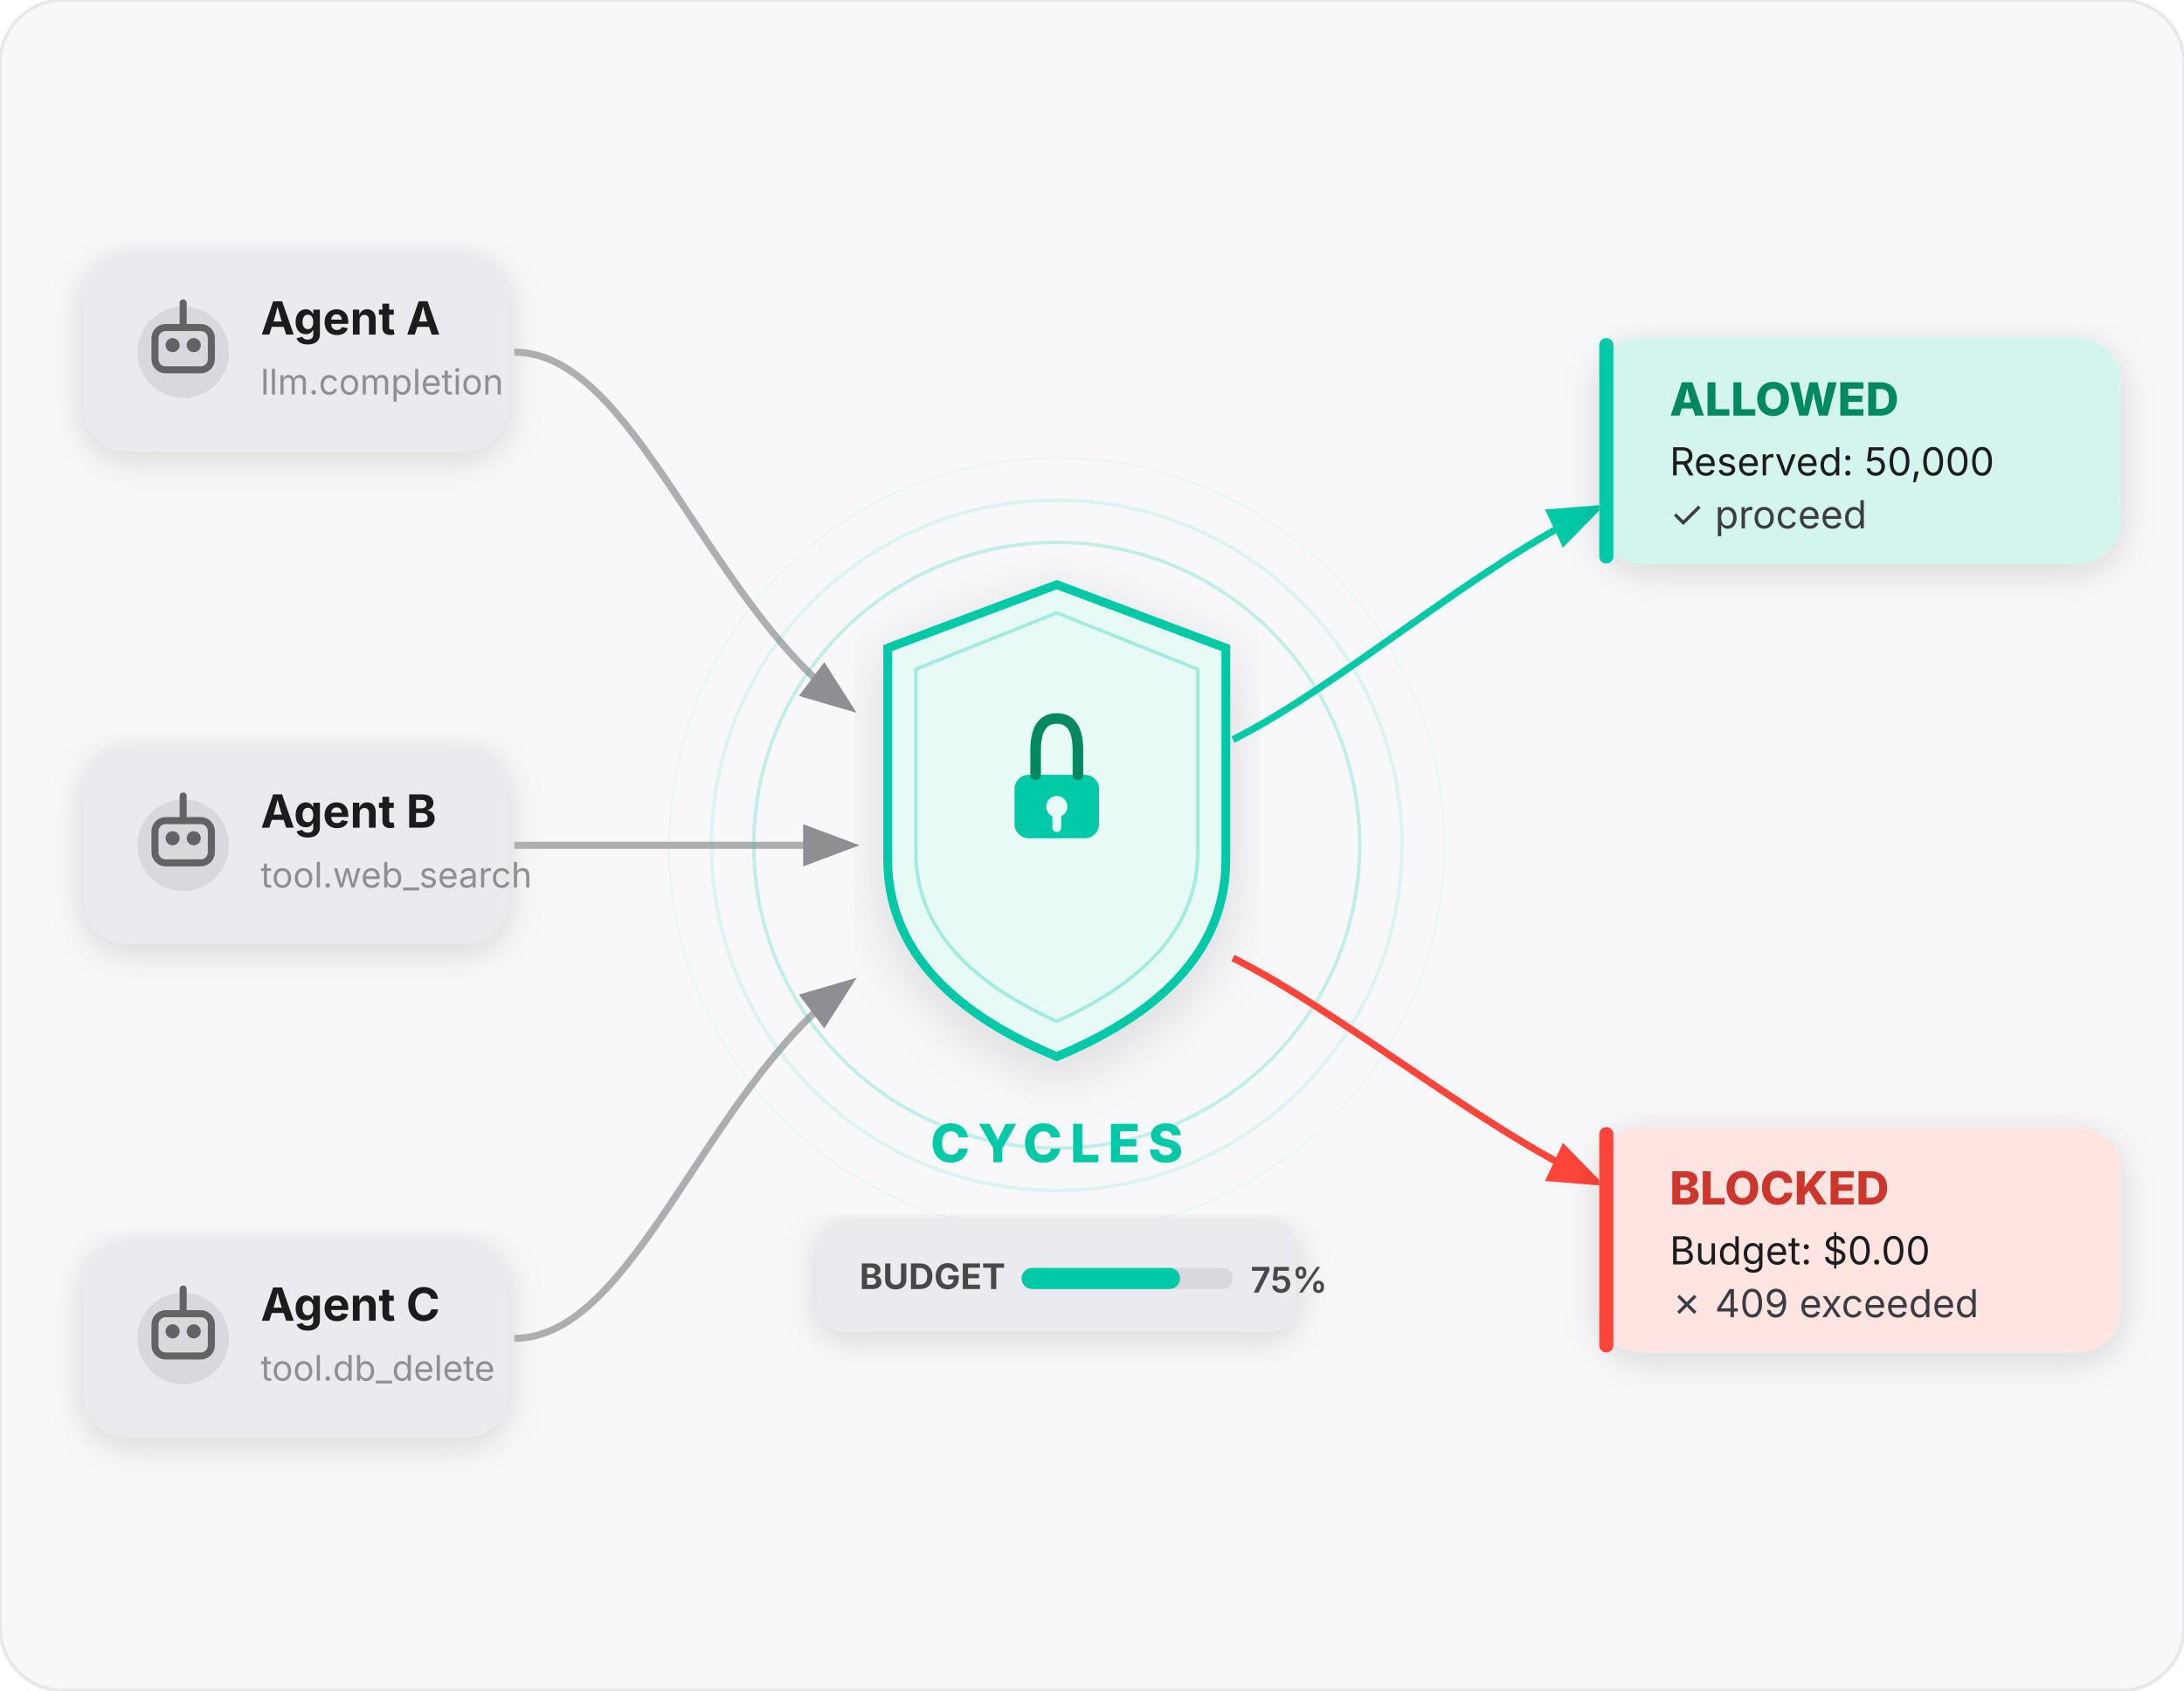
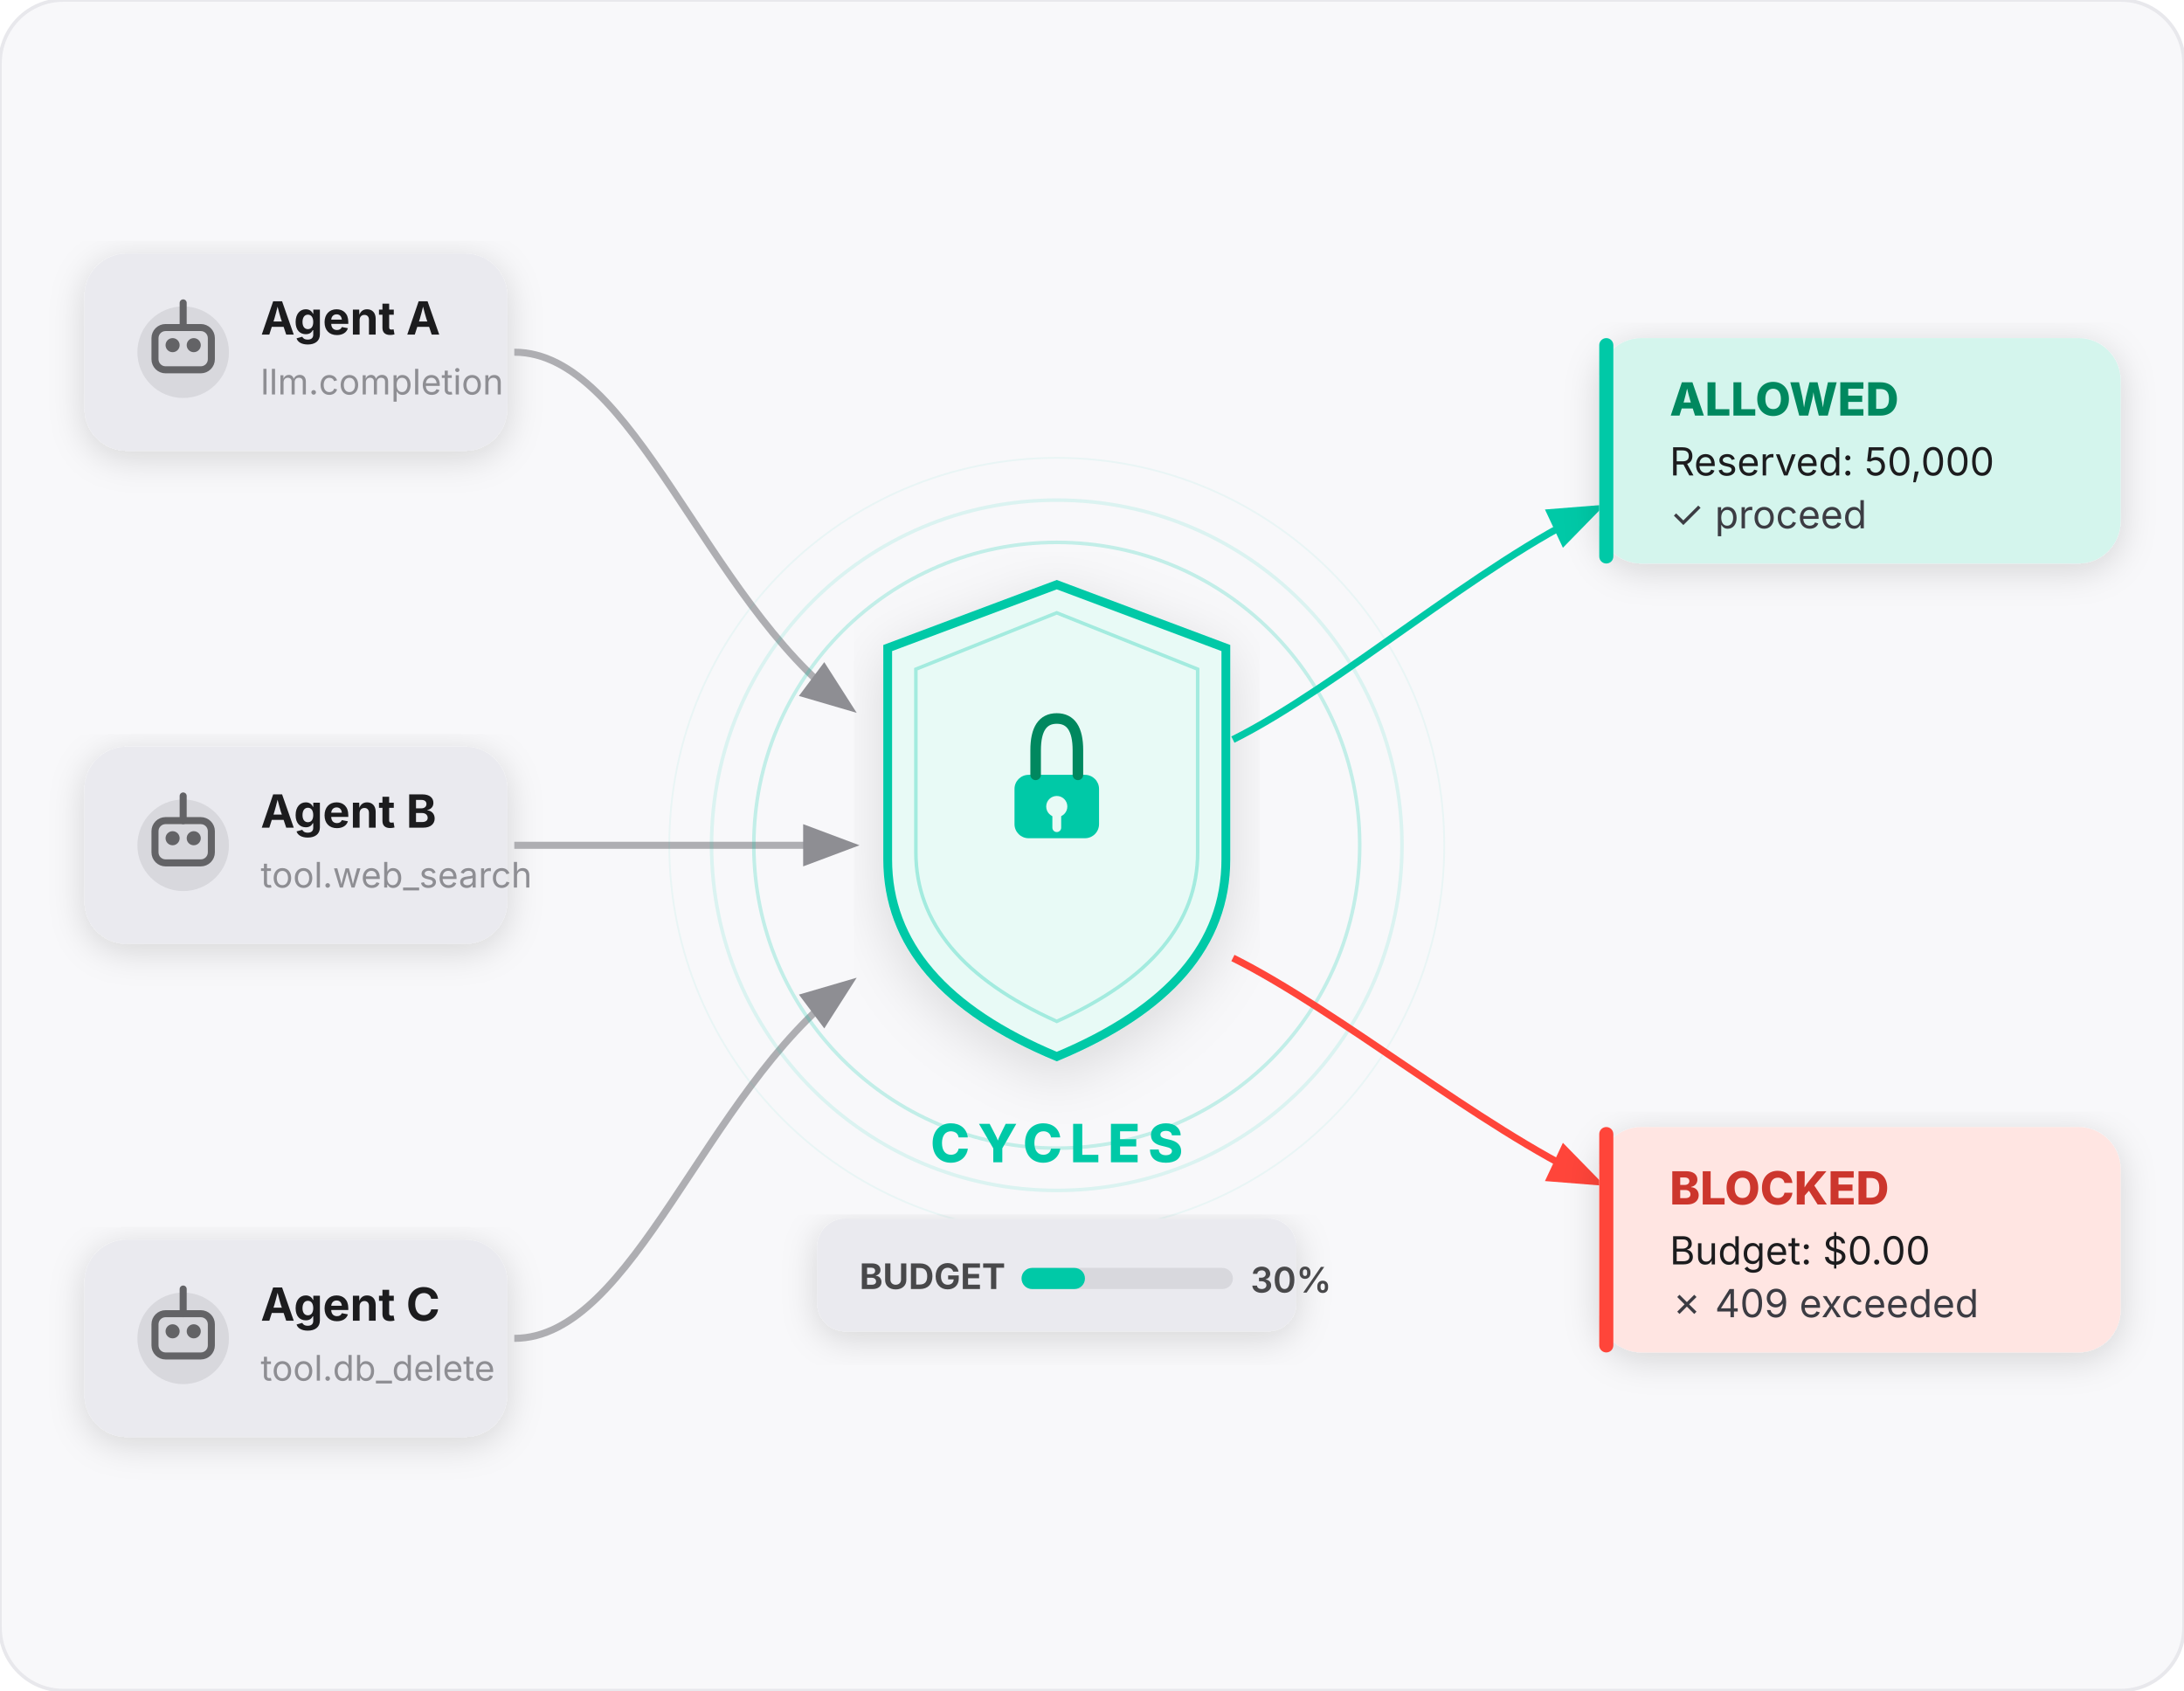
<svg xmlns="http://www.w3.org/2000/svg" viewBox="0 0 620 480" width="620" height="480">
  <style>
    @media (prefers-reduced-motion: reduce) {
      .flow-dot, .glow-animated { display: none; }
    }
  </style>
  <defs>
    <filter id="shadow" x="-10%" y="-10%" width="120%" height="140%">
      <feDropShadow dx="0" dy="2" stdDeviation="5" flood-color="#00000025" />
    </filter>
    <filter id="shadow-lg" x="-10%" y="-10%" width="120%" height="150%">
      <feDropShadow dx="0" dy="4" stdDeviation="8" flood-color="#00000020" />
    </filter>
    <marker id="arr-teal" markerWidth="8" markerHeight="8" refX="6" refY="3" orient="auto">
      <path d="M0,0 L0,6 L8,3 z" fill="#00C9A7" />
    </marker>
    <marker id="arr-red" markerWidth="8" markerHeight="8" refX="6" refY="3" orient="auto">
      <path d="M0,0 L0,6 L8,3 z" fill="#FF453A" />
    </marker>
    <marker id="arr-gray" markerWidth="8" markerHeight="8" refX="6" refY="3" orient="auto">
      <path d="M0,0 L0,6 L8,3 z" fill="#8E8E93" />
    </marker>
  </defs>
  <rect x="0" y="0" width="620" height="480" rx="18" fill="#F8F8FA" stroke="#E8E8EC" stroke-width="1" />
  <rect x="24" y="72" width="120" height="56" rx="12" fill="#EAEAEF" filter="url(#shadow)" />
  <circle cx="52" cy="100" r="13" fill="#D8D8DD" />
  <rect x="44" y="93" width="16" height="12" rx="3" fill="none" stroke="#636366" stroke-width="2" />
  <circle cx="49" cy="98" r="2" fill="#636366" />
  <circle cx="55" cy="98" r="2" fill="#636366" />
  <line x1="52" y1="86" x2="52" y2="93" stroke="#636366" stroke-width="2" stroke-linecap="round" />
  <text x="74" y="95" font-size="13" font-weight="700" fill="#1C1C1E" font-family="-apple-system,system-ui,sans-serif">Agent A</text>
  <text x="74" y="112" font-size="10" fill="#8E8E93" font-family="-apple-system,system-ui,sans-serif">llm.completion</text>
  <rect x="24" y="212" width="120" height="56" rx="12" fill="#EAEAEF" filter="url(#shadow)" />
  <circle cx="52" cy="240" r="13" fill="#D8D8DD" />
  <rect x="44" y="233" width="16" height="12" rx="3" fill="none" stroke="#636366" stroke-width="2" />
  <circle cx="49" cy="238" r="2" fill="#636366" />
  <circle cx="55" cy="238" r="2" fill="#636366" />
  <line x1="52" y1="226" x2="52" y2="233" stroke="#636366" stroke-width="2" stroke-linecap="round" />
  <text x="74" y="235" font-size="13" font-weight="700" fill="#1C1C1E" font-family="-apple-system,system-ui,sans-serif">Agent B</text>
  <text x="74" y="252" font-size="10" fill="#8E8E93" font-family="-apple-system,system-ui,sans-serif">tool.web_search</text>
  <rect x="24" y="352" width="120" height="56" rx="12" fill="#EAEAEF" filter="url(#shadow)" />
  <circle cx="52" cy="380" r="13" fill="#D8D8DD" />
  <rect x="44" y="373" width="16" height="12" rx="3" fill="none" stroke="#636366" stroke-width="2" />
  <circle cx="49" cy="378" r="2" fill="#636366" />
  <circle cx="55" cy="378" r="2" fill="#636366" />
  <line x1="52" y1="366" x2="52" y2="373" stroke="#636366" stroke-width="2" stroke-linecap="round" />
  <text x="74" y="375" font-size="13" font-weight="700" fill="#1C1C1E" font-family="-apple-system,system-ui,sans-serif">Agent C</text>
  <text x="74" y="392" font-size="10" fill="#8E8E93" font-family="-apple-system,system-ui,sans-serif">tool.db_delete</text>
  <path id="path-a" d="M146 100 C180 100, 200 170, 240 200" fill="none" stroke="#AEAEB2" stroke-width="2" marker-end="url(#arr-gray)" />
  <path id="path-b" d="M146 240 C190 240, 210 240, 240 240" fill="none" stroke="#AEAEB2" stroke-width="2" marker-end="url(#arr-gray)" />
  <path id="path-c" d="M146 380 C180 380, 200 310, 240 280" fill="none" stroke="#AEAEB2" stroke-width="2" marker-end="url(#arr-gray)" />
  <circle r="3.5" fill="#AEAEB2" opacity="0" class="flow-dot">
    <animateMotion dur="8s" repeatCount="indefinite" keyPoints="0;0;1;1;1" keyTimes="0;0.01;0.25;0.375;1" calcMode="linear">
      <mpath href="#path-a" />
    </animateMotion>
    <animate attributeName="opacity" dur="8s" repeatCount="indefinite" values="0;0;0.9;0.9;0;0" keyTimes="0;0.01;0.06;0.3;0.375;1" />
  </circle>
  <circle r="3.5" fill="#AEAEB2" opacity="0" class="flow-dot">
    <animateMotion dur="8s" repeatCount="indefinite" keyPoints="0;0;1;1;1" keyTimes="0;0.05;0.3;0.425;1" calcMode="linear">
      <mpath href="#path-b" />
    </animateMotion>
    <animate attributeName="opacity" dur="8s" repeatCount="indefinite" values="0;0;0.9;0.9;0;0" keyTimes="0;0.05;0.1;0.35;0.425;1" />
  </circle>
  <circle r="3.5" fill="#AEAEB2" opacity="0" class="flow-dot">
    <animateMotion dur="8s" repeatCount="indefinite" keyPoints="0;0;1;1;1" keyTimes="0;0.1;0.35;0.475;1" calcMode="linear">
      <mpath href="#path-c" />
    </animateMotion>
    <animate attributeName="opacity" dur="8s" repeatCount="indefinite" values="0;0;0.9;0.9;0;0" keyTimes="0;0.1;0.15;0.4;0.475;1" />
  </circle>
  <circle cx="300" cy="240" r="86" fill="none" stroke="#00C9A7" stroke-width="1" opacity="0.22" class="glow-animated">
    <animate attributeName="opacity" dur="8s" repeatCount="indefinite" values="0.22;0.22;0.40;0.22;0.22" keyTimes="0;0.3;0.45;0.6;1" />
    <animate attributeName="r" dur="8s" repeatCount="indefinite" values="86;86;89;86;86" keyTimes="0;0.3;0.45;0.6;1" />
  </circle>
  <circle cx="300" cy="240" r="98" fill="none" stroke="#00C9A7" stroke-width="1" opacity="0.12" class="glow-animated">
    <animate attributeName="opacity" dur="8s" repeatCount="indefinite" values="0.12;0.12;0.25;0.12;0.12" keyTimes="0;0.35;0.5;0.65;1" />
    <animate attributeName="r" dur="8s" repeatCount="indefinite" values="98;98;102;98;98" keyTimes="0;0.35;0.5;0.65;1" />
  </circle>
  <circle cx="300" cy="240" r="110" fill="none" stroke="#00C9A7" stroke-width="0.5" opacity="0.06" class="glow-animated">
    <animate attributeName="opacity" dur="8s" repeatCount="indefinite" values="0.06;0.06;0.14;0.06;0.06" keyTimes="0;0.4;0.55;0.7;1" />
    <animate attributeName="r" dur="8s" repeatCount="indefinite" values="110;110;114;110;110" keyTimes="0;0.4;0.55;0.7;1" />
  </circle>
  <path d="M300 166 L348 184 L348 244 Q348 280 300 300 Q252 280 252 244 L252 184 Z" fill="#E8FAF6" stroke="#00C9A7" stroke-width="2.5" filter="url(#shadow-lg)">
    <animate attributeName="stroke-width" dur="8s" repeatCount="indefinite" values="2.5;2.5;3.5;2.5;2.5" keyTimes="0;0.35;0.5;0.65;1" />
  </path>
  <path d="M300 174 L340 190 L340 242 Q340 272 300 290 Q260 272 260 242 L260 190 Z" fill="none" stroke="#00C9A7" stroke-width="1" opacity="0.3" />
  <rect x="288" y="220" width="24" height="18" rx="4" fill="#00C9A7" />
  <path d="M294 220 L294 213 Q294 204 300 204 Q306 204 306 213 L306 220" fill="none" stroke="#00885F" stroke-width="3" stroke-linecap="round" />
  <circle cx="300" cy="229" r="3" fill="#E8FAF6" />
  <line x1="300" y1="231" x2="300" y2="235" stroke="#E8FAF6" stroke-width="2.5" stroke-linecap="round" />
  <text x="300" y="330" text-anchor="middle" font-size="15" font-weight="800" fill="#00C9A7" font-family="-apple-system,system-ui,sans-serif" letter-spacing="0.15em">CYCLES</text>
  <rect x="232" y="346" width="136" height="32" rx="8" fill="#EAEAEF" filter="url(#shadow)" />
  <text x="244" y="366" font-size="10" font-weight="700" fill="#48484A" font-family="-apple-system,system-ui,sans-serif">BUDGET</text>
  <rect x="290" y="360" width="60" height="6" rx="3" fill="#D8D8DD" />
-   <rect x="290" y="360" width="45" height="6" rx="3" fill="#00C9A7">
-     <animate attributeName="opacity" dur="8s" repeatCount="indefinite" values="1;1;0.7;1;1" keyTimes="0;0.625;0.75;0.875;1" />
+   <rect x="290" y="360" width="18" height="6" rx="3" fill="#00C9A7">
+     <animate attributeName="width" dur="8s" repeatCount="indefinite" values="18;18;48;54;54;18;18" keyTimes="0;0.25;0.55;0.70;0.85;0.875;1" />
+     <animate attributeName="fill" dur="8s" repeatCount="indefinite" values="#00C9A7;#00C9A7;#00C9A7;#FF9500;#FF9500;#00C9A7;#00C9A7" keyTimes="0;0.25;0.55;0.70;0.85;0.875;1" />
  </rect>
-   <text x="355" y="367" font-size="10" fill="#48484A" font-family="-apple-system,system-ui,sans-serif" font-weight="600">75%</text>
+   <text x="355" y="367" font-size="10" fill="#48484A" font-family="-apple-system,system-ui,sans-serif" font-weight="600" opacity="1">30%
+     <animate attributeName="opacity" dur="8s" repeatCount="indefinite" values="1;1;0;0;0;1;1" keyTimes="0;0.35;0.40;0.85;0.875;0.88;1" />
+   </text>
+   <text x="355" y="367" font-size="10" fill="#48484A" font-family="-apple-system,system-ui,sans-serif" font-weight="600" opacity="0">55%
+     <animate attributeName="opacity" dur="8s" repeatCount="indefinite" values="0;0;1;0;0;0;0" keyTimes="0;0.40;0.45;0.55;0.85;0.875;1" />
+   </text>
+   <text x="355" y="367" font-size="10" fill="#48484A" font-family="-apple-system,system-ui,sans-serif" font-weight="600" opacity="0">80%
+     <animate attributeName="opacity" dur="8s" repeatCount="indefinite" values="0;0;1;0;0;0;0" keyTimes="0;0.55;0.58;0.68;0.85;0.875;1" />
+   </text>
+   <text x="355" y="367" font-size="10" fill="#FF9500" font-family="-apple-system,system-ui,sans-serif" font-weight="600" opacity="0">90%
+     <animate attributeName="opacity" dur="8s" repeatCount="indefinite" values="0;0;1;1;0;0;0" keyTimes="0;0.68;0.72;0.85;0.875;0.88;1" />
+   </text>
  <path id="path-allowed" d="M350 210 C380 195, 420 160, 452 145" fill="none" stroke="#00C9A7" stroke-width="2" marker-end="url(#arr-teal)" />
  <circle r="3.5" fill="#00C9A7" opacity="0" class="flow-dot">
    <animateMotion dur="8s" repeatCount="indefinite" keyPoints="0;0;1;1;1" keyTimes="0;0.5;0.7;0.8;1" calcMode="linear">
      <mpath href="#path-allowed" />
    </animateMotion>
    <animate attributeName="opacity" dur="8s" repeatCount="indefinite" values="0;0;0.9;0.9;0;0" keyTimes="0;0.5;0.55;0.75;0.8;1" />
  </circle>
  <rect x="454" y="96" width="148" height="64" rx="12" fill="#D4F5ED" filter="url(#shadow)" />
  <rect x="454" y="96" width="4" height="64" rx="2" fill="#00C9A7" />
  <text x="474" y="118" font-size="13" font-weight="800" fill="#00885F" font-family="-apple-system,system-ui,sans-serif">ALLOWED</text>
  <text x="474" y="135" font-size="11" fill="#1C1C1E" font-family="-apple-system,system-ui,sans-serif">Reserved: 50,000</text>
  <text x="474" y="150" font-size="11" fill="#3C3C43" font-family="-apple-system,system-ui,sans-serif">✓ proceed</text>
  <path id="path-blocked" d="M350 272 C380 287, 420 320, 452 335" fill="none" stroke="#FF453A" stroke-width="2" marker-end="url(#arr-red)" />
  <circle r="3.5" fill="#FF453A" opacity="0" class="flow-dot">
    <animateMotion dur="8s" repeatCount="indefinite" keyPoints="0;0;1;1;1" keyTimes="0;0.55;0.75;0.85;1" calcMode="linear">
      <mpath href="#path-blocked" />
    </animateMotion>
    <animate attributeName="opacity" dur="8s" repeatCount="indefinite" values="0;0;0.9;0.9;0;0" keyTimes="0;0.55;0.6;0.8;0.85;1" />
  </circle>
  <rect x="454" y="320" width="148" height="64" rx="12" fill="#FFE5E2" filter="url(#shadow)" />
  <rect x="454" y="320" width="4" height="64" rx="2" fill="#FF453A" />
  <text x="474" y="342" font-size="13" font-weight="800" fill="#CC362D" font-family="-apple-system,system-ui,sans-serif">BLOCKED</text>
  <text x="474" y="359" font-size="11" fill="#1C1C1E" font-family="-apple-system,system-ui,sans-serif">Budget: $0.00</text>
  <text x="474" y="374" font-size="11" fill="#3C3C43" font-family="-apple-system,system-ui,sans-serif">✗ 409 exceeded</text>
</svg>
